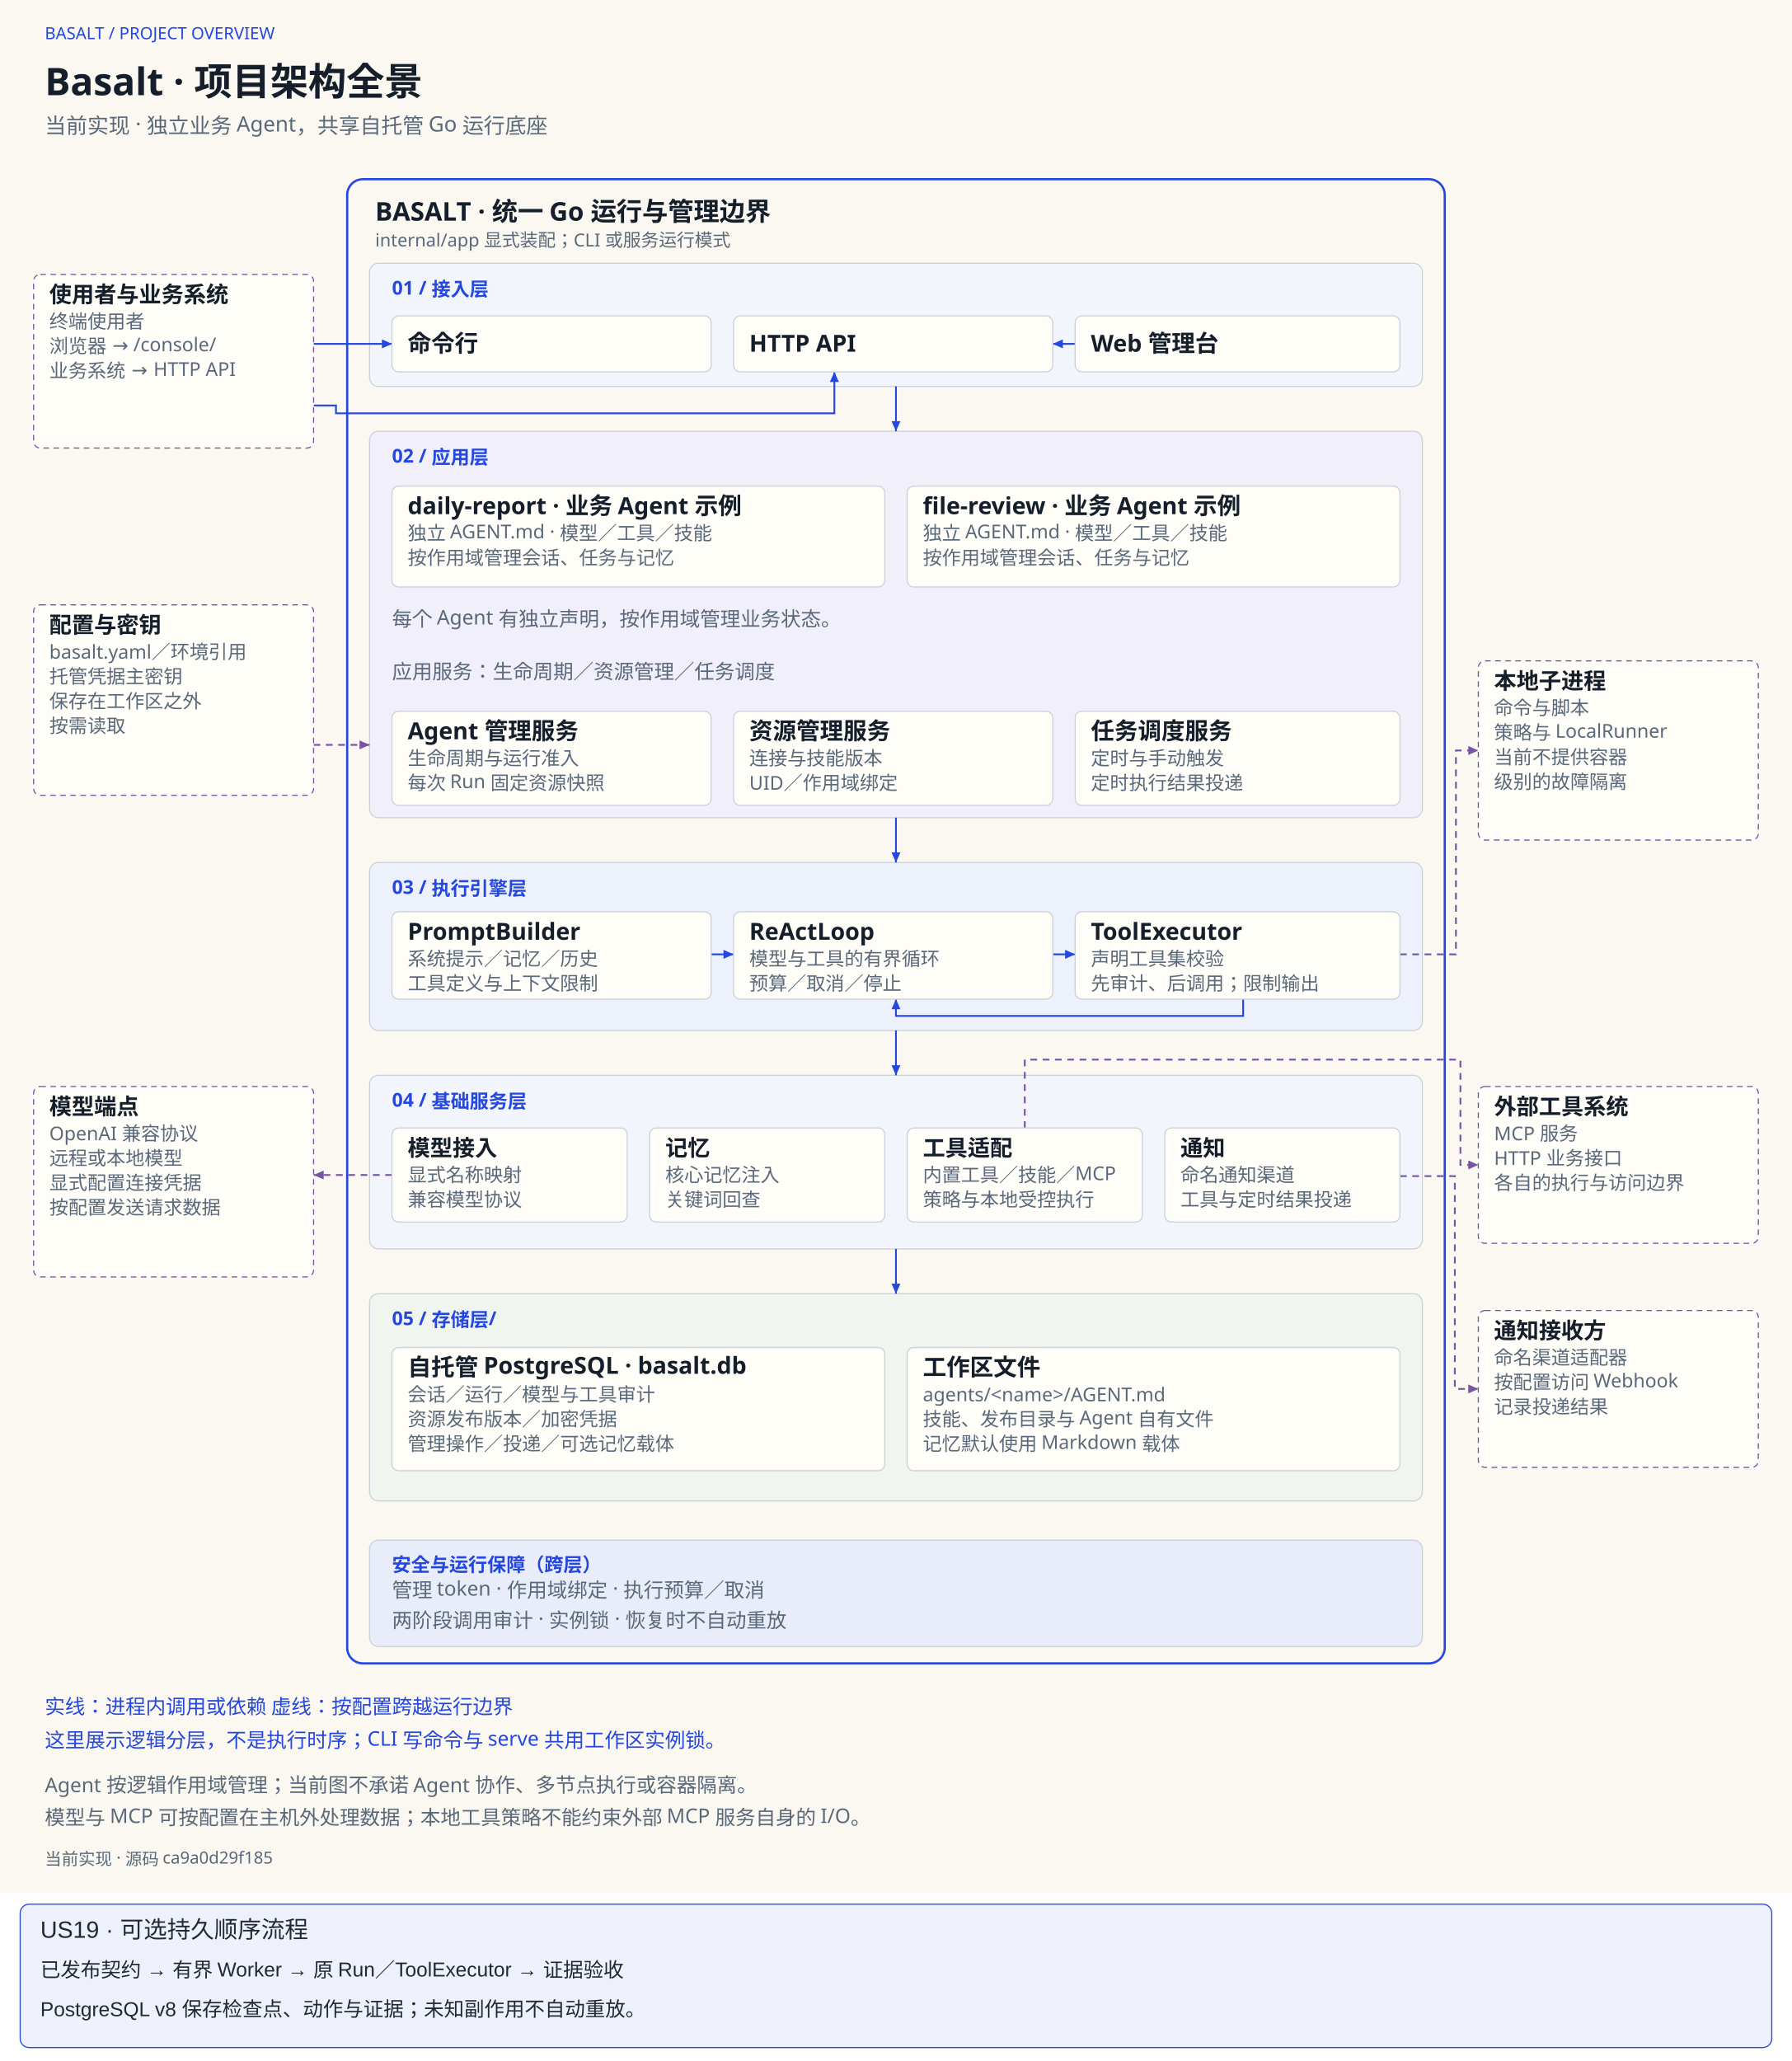
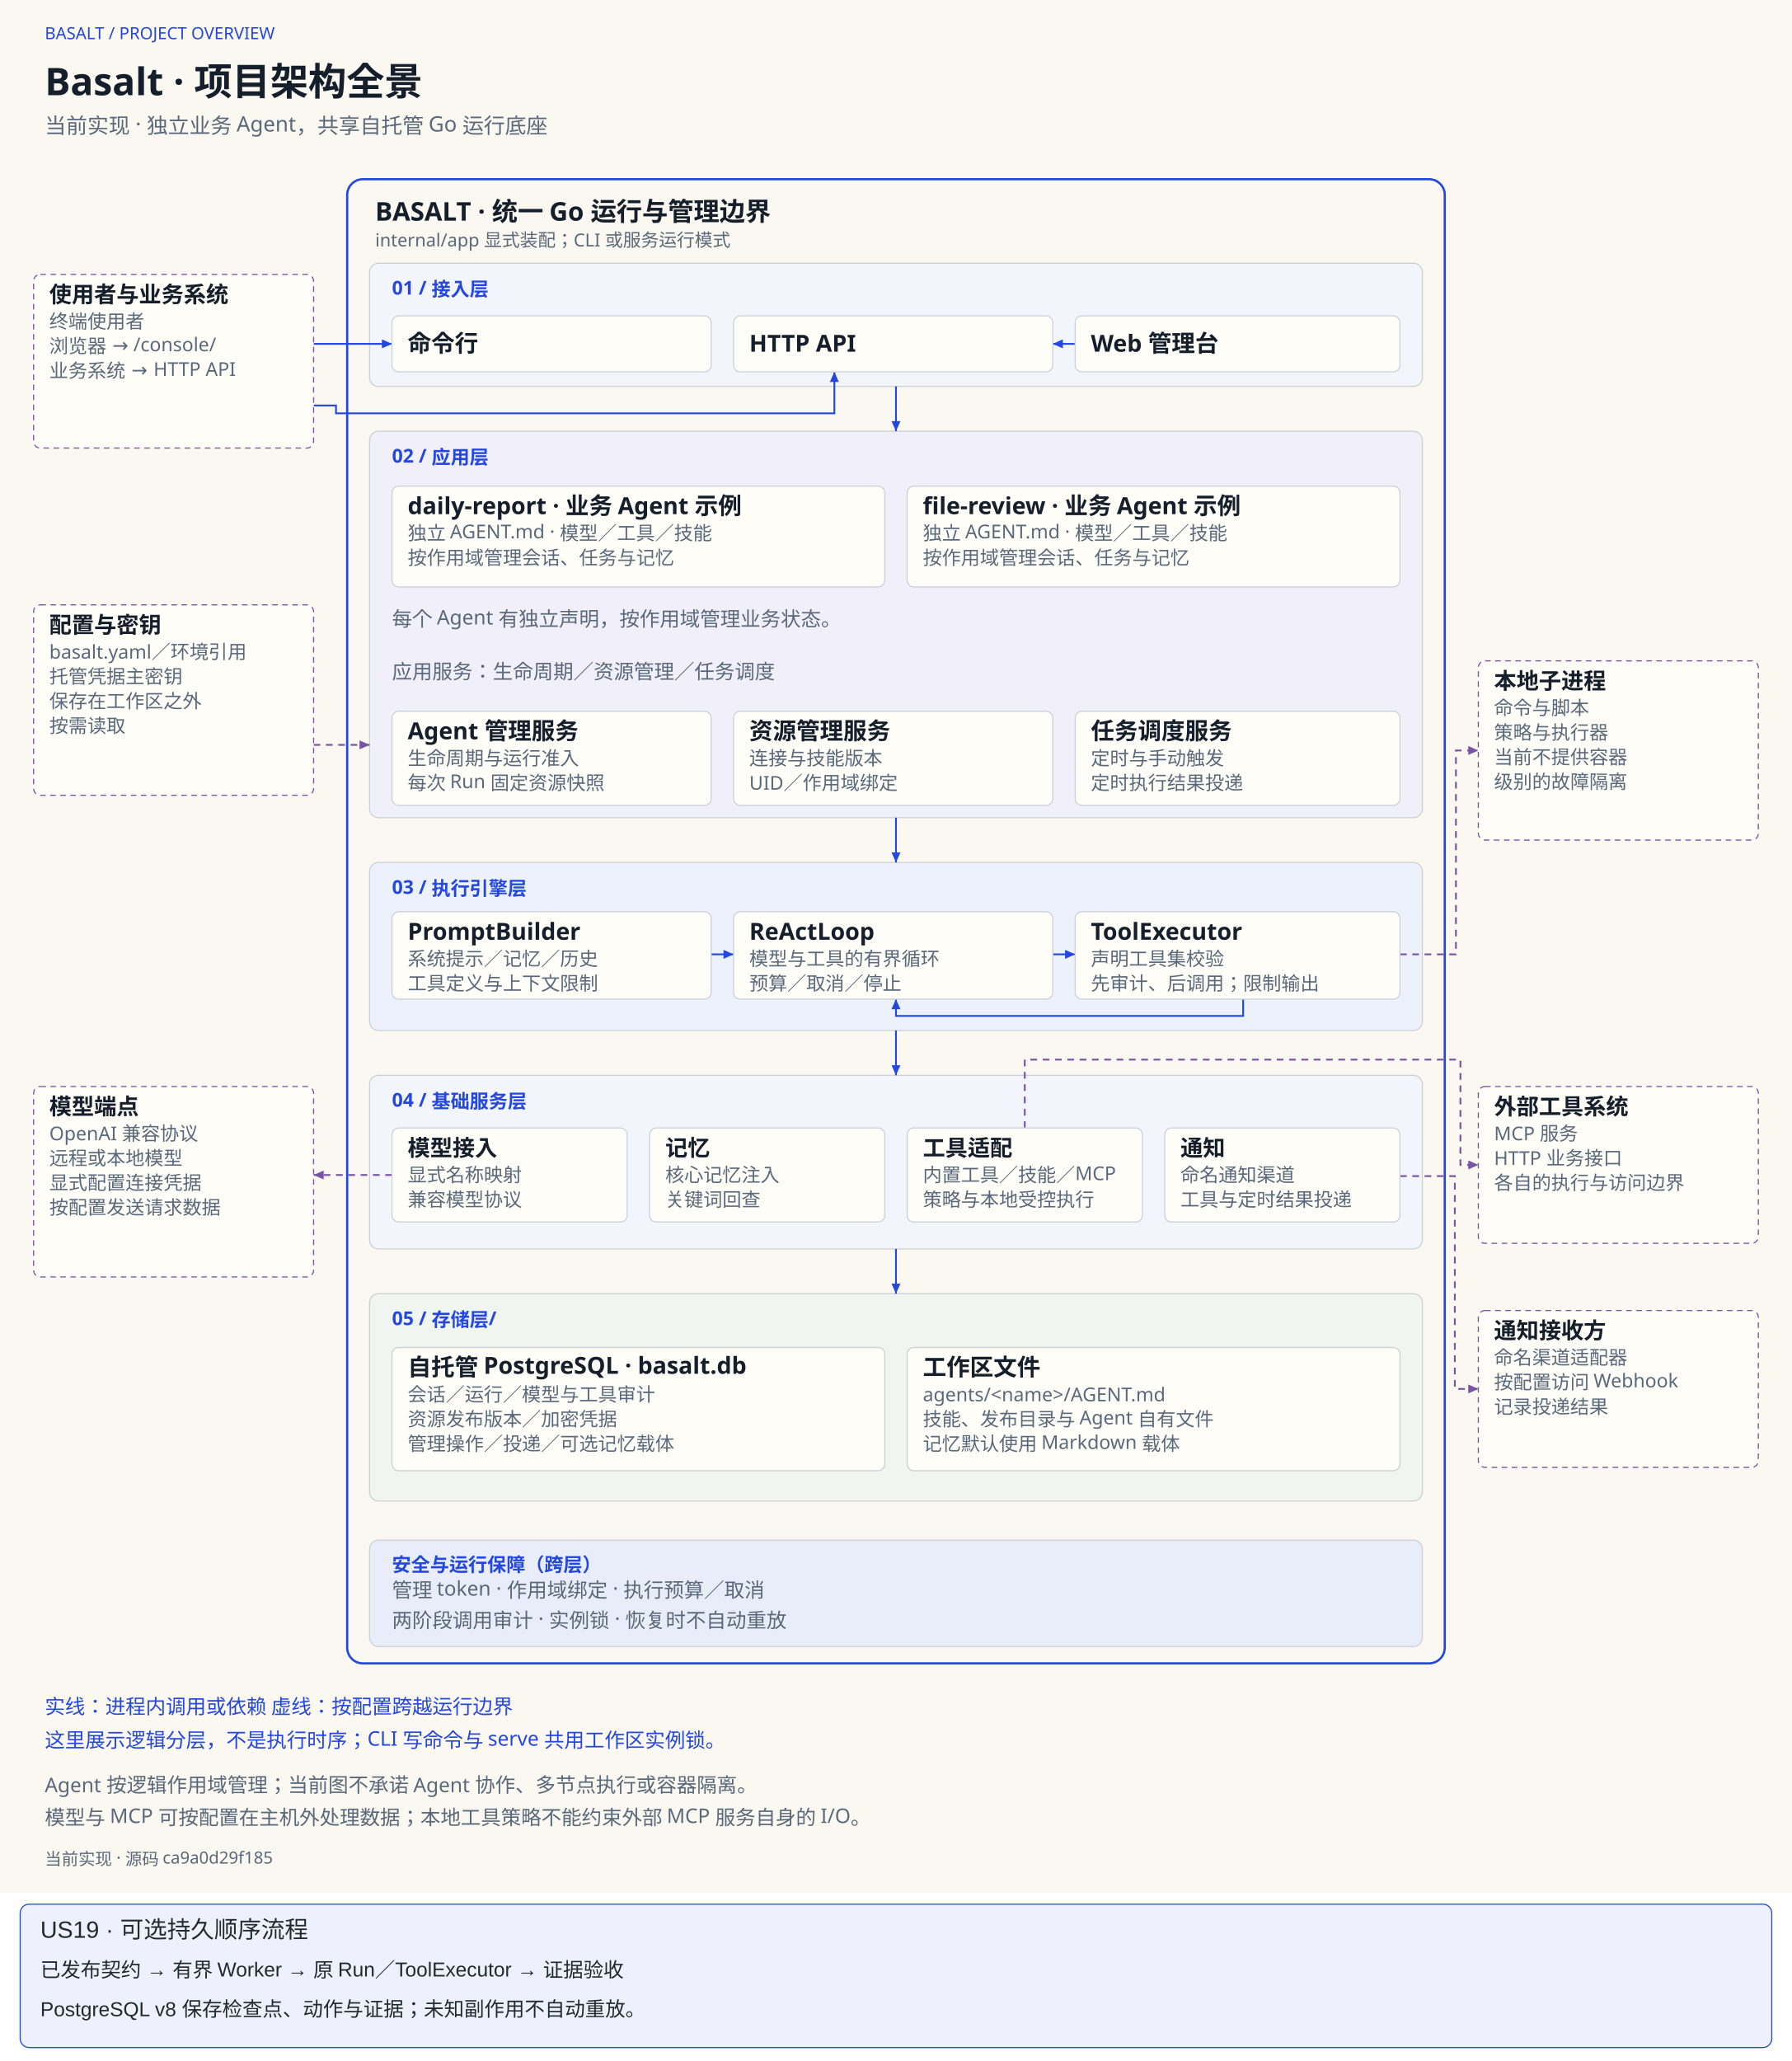
<svg xmlns="http://www.w3.org/2000/svg" viewBox="0 0 1600 1840" role="img" aria-labelledby="overview-title overview-desc" data-diagram-id="project-overview" data-source-commit="ca9a0d29f185a548b14b595e6068c52df1c3cdf4" data-working-tree-feature="US19">
  <defs>
    <marker id="arrow" viewBox="0 0 10 10" refX="9" refY="5" markerWidth="7" markerHeight="7" orient="auto">
      <path d="M0 0L10 5L0 10Z" fill="#2447df" />
    </marker>
    <marker id="external-arrow" viewBox="0 0 10 10" refX="9" refY="5" markerWidth="7" markerHeight="7" orient="auto">
      <path d="M0 0L10 5L0 10Z" fill="#7953a6" />
    </marker>
  </defs>
  <rect width="1600" height="1690" fill="#faf8f1" />
  <g font-family="sans-serif">
    <text x="40" y="35" font-size="15" fill="#2447df">BASALT / PROJECT OVERVIEW</text>
    <text x="40" y="85" font-size="34" fill="#151e2b" font-weight="600">Basalt · 项目架构全景</text>
    <text x="40" y="119" font-size="19" fill="#59687a">当前实现 · 独立业务 Agent，共享自托管 Go 运行底座</text>
    <rect x="310" y="160" width="980" height="1325" rx="14" fill="none" stroke="#2447df" stroke-width="2" />
    <text x="335" y="197" font-size="23" fill="#151e2b" font-weight="600">BASALT · 统一 Go 运行与管理边界</text>
    <text x="335" y="220" font-size="16" fill="#59687a">internal/app 显式装配；CLI 或服务运行模式</text>
    <rect x="330" y="235" width="940" height="110" rx="8" fill="#f3f5fc" stroke="#ccd1d8" />
    <text x="350" y="263" font-size="17" fill="#2447df" font-weight="600">01 / 接入层</text>
    <rect x="330" y="385" width="940" height="345" rx="8" fill="#f1f0fa" stroke="#ccd1d8" />
    <text x="350" y="413" font-size="17" fill="#2447df" font-weight="600">02 / 应用层</text>
    <rect x="330" y="770" width="940" height="150" rx="8" fill="#edf1fb" stroke="#ccd1d8" />
    <text x="350" y="798" font-size="17" fill="#2447df" font-weight="600">03 / 执行引擎层</text>
    <rect x="330" y="960" width="940" height="155" rx="8" fill="#f3f5fc" stroke="#ccd1d8" />
    <text x="350" y="988" font-size="17" fill="#2447df" font-weight="600">04 / 基础服务层</text>
    <rect x="330" y="1155" width="940" height="185" rx="8" fill="#f0f5ef" stroke="#ccd1d8" />
    <text x="350" y="1183" font-size="17" fill="#2447df" font-weight="600">05 / 存储层/</text>
    <rect x="330" y="1375" width="940" height="95" rx="8" fill="#e9edf9" stroke="#ccd1d8" />
    <text x="350" y="1403" font-size="17" fill="#2447df" font-weight="600">安全与运行保障（跨层）</text>
    <path data-edge-id="layer-0" d="M800 345 L800 385" fill="none" stroke="#2447df" stroke-width="1.6" />
    <polygon points="800,385 796,376 804,376" fill="#2447df" />
    <path data-edge-id="layer-1" d="M800 730 L800 770" fill="none" stroke="#2447df" stroke-width="1.6" />
    <polygon points="800,770 796,761 804,761" fill="#2447df" />
    <path data-edge-id="layer-2" d="M800 920 L800 960" fill="none" stroke="#2447df" stroke-width="1.6" />
    <polygon points="800,960 796,951 804,951" fill="#2447df" />
    <path data-edge-id="layer-3" d="M800 1115 L800 1155" fill="none" stroke="#2447df" stroke-width="1.6" />
    <polygon points="800,1155 796,1146 804,1146" fill="#2447df" />
    <path data-edge-id="console-api" d="M960 307 L940 307" fill="none" stroke="#2447df" stroke-width="1.6" />
    <polygon points="940,307 949,303 949,311" fill="#2447df" />
    <path data-edge-id="cli-entry" d="M280 307 L350 307" fill="none" stroke="#2447df" stroke-width="1.6" />
    <polygon points="350,307 341,311 341,303" fill="#2447df" />
    <path data-edge-id="api-entry" d="M280 362 L300 362 L300 369 L745 369 L745 332" fill="none" stroke="#2447df" stroke-width="1.6" />
    <polygon points="745,332 749,341 741,341" fill="#2447df" />
    <path data-edge-id="config-input" d="M280 665 L330 665" fill="none" stroke="#7953a6" stroke-width="1.6" stroke-dasharray="6 5" />
    <polygon points="330,665 321,669 321,661" fill="#7953a6" />
    <path data-edge-id="prompt-loop" d="M635 852 L655 852" fill="none" stroke="#2447df" stroke-width="1.6" />
    <polygon points="655,852 646,856 646,848" fill="#2447df" />
    <path data-edge-id="loop-tool" d="M940 852 L960 852" fill="none" stroke="#2447df" stroke-width="1.6" />
    <polygon points="960,852 951,856 951,848" fill="#2447df" />
    <path data-edge-id="tool-result" d="M1110 892 L1110 907 L800 907 L800 892" fill="none" stroke="#2447df" stroke-width="1.6" />
    <polygon points="800,892 804,901 796,901" fill="#2447df" />
    <path data-edge-id="model-call" d="M350 1049 L280 1049" fill="none" stroke="#7953a6" stroke-width="1.6" stroke-dasharray="6 5" />
    <polygon points="280,1049 289,1045 289,1053" fill="#7953a6" />
    <path data-edge-id="local-call" d="M1250 852 L1300 852 L1300 670 L1320 670" fill="none" stroke="#7953a6" stroke-width="1.6" stroke-dasharray="6 5" />
    <polygon points="1320,670 1311,674 1311,666" fill="#7953a6" />
    <path data-edge-id="mcp-call" d="M915 1007 L915 946 L1304 946 L1304 1040 L1320 1040" fill="none" stroke="#7953a6" stroke-width="1.6" stroke-dasharray="6 5" />
    <polygon points="1320,1040 1311,1044 1311,1036" fill="#7953a6" />
    <path data-edge-id="notify-call" d="M1250 1050 L1299 1050 L1299 1240 L1320 1240" fill="none" stroke="#7953a6" stroke-width="1.6" stroke-dasharray="6 5" />
    <polygon points="1320,1240 1311,1244 1311,1236" fill="#7953a6" />
    <g data-node-id="cli">
      <rect x="350" y="282" width="285" height="50" rx="6" fill="#fffdf8" stroke="#ccd1d8" />
      <text x="364" y="314" font-size="21" fill="#151e2b" font-weight="600">命令行</text>
    </g>
    <g data-node-id="api">
      <rect x="655" y="282" width="285" height="50" rx="6" fill="#fffdf8" stroke="#ccd1d8" />
      <text x="669" y="314" font-size="21" fill="#151e2b" font-weight="600">HTTP API</text>
    </g>
    <g data-node-id="console">
      <rect x="960" y="282" width="290" height="50" rx="6" fill="#fffdf8" stroke="#ccd1d8" />
      <text x="974" y="314" font-size="21" fill="#151e2b" font-weight="600">Web 管理台</text>
    </g>
    <g data-node-id="report-agent">
      <rect x="350" y="434" width="440" height="90" rx="6" fill="#fffdf8" stroke="#ccd1d8" />
      <text x="364" y="459" font-size="21" fill="#151e2b" font-weight="600">daily-report · 业务 Agent 示例</text>
      <text x="364" y="482" font-size="17" fill="#59687a">独立 AGENT.md · 模型／工具／技能</text>
      <text x="364" y="504" font-size="17" fill="#59687a">按作用域管理会话、任务与记忆</text>
    </g>
    <g data-node-id="review-agent">
      <rect x="810" y="434" width="440" height="90" rx="6" fill="#fffdf8" stroke="#ccd1d8" />
      <text x="824" y="459" font-size="21" fill="#151e2b" font-weight="600">file-review · 业务 Agent 示例</text>
      <text x="824" y="482" font-size="17" fill="#59687a">独立 AGENT.md · 模型／工具／技能</text>
      <text x="824" y="504" font-size="17" fill="#59687a">按作用域管理会话、任务与记忆</text>
    </g>
    <g data-node-id="admission">
      <rect x="350" y="635" width="285" height="84" rx="6" fill="#fffdf8" stroke="#ccd1d8" />
      <text x="364" y="660" font-size="21" fill="#151e2b" font-weight="600">Agent 管理服务</text>
      <text x="364" y="683" font-size="17" fill="#59687a">生命周期与运行准入</text>
      <text x="364" y="705" font-size="17" fill="#59687a">每次 Run 固定资源快照</text>
    </g>
    <g data-node-id="resources">
      <rect x="655" y="635" width="285" height="84" rx="6" fill="#fffdf8" stroke="#ccd1d8" />
      <text x="669" y="660" font-size="21" fill="#151e2b" font-weight="600">资源管理服务</text>
      <text x="669" y="683" font-size="17" fill="#59687a">连接与技能版本</text>
      <text x="669" y="705" font-size="17" fill="#59687a">UID／作用域绑定</text>
    </g>
    <g data-node-id="scheduler">
      <rect x="960" y="635" width="290" height="84" rx="6" fill="#fffdf8" stroke="#ccd1d8" />
      <text x="974" y="660" font-size="21" fill="#151e2b" font-weight="600">任务调度服务</text>
      <text x="974" y="683" font-size="17" fill="#59687a">定时与手动触发</text>
      <text x="974" y="705" font-size="17" fill="#59687a">定时执行结果投递</text>
    </g>
    <g data-node-id="prompt">
      <rect x="350" y="814" width="285" height="78" rx="6" fill="#fffdf8" stroke="#ccd1d8" />
      <text x="364" y="839" font-size="21" fill="#151e2b" font-weight="600">PromptBuilder</text>
      <text x="364" y="862" font-size="17" fill="#59687a">系统提示／记忆／历史</text>
      <text x="364" y="884" font-size="17" fill="#59687a">工具定义与上下文限制</text>
    </g>
    <g data-node-id="loop">
      <rect x="655" y="814" width="285" height="78" rx="6" fill="#fffdf8" stroke="#ccd1d8" />
      <text x="669" y="839" font-size="21" fill="#151e2b" font-weight="600">ReActLoop</text>
      <text x="669" y="862" font-size="17" fill="#59687a">模型与工具的有界循环</text>
      <text x="669" y="884" font-size="17" fill="#59687a">预算／取消／停止</text>
    </g>
    <g data-node-id="executor">
      <rect x="960" y="814" width="290" height="78" rx="6" fill="#fffdf8" stroke="#ccd1d8" />
      <text x="974" y="839" font-size="21" fill="#151e2b" font-weight="600">ToolExecutor</text>
      <text x="974" y="862" font-size="17" fill="#59687a">声明工具集校验</text>
      <text x="974" y="884" font-size="17" fill="#59687a">先审计、后调用；限制输出</text>
    </g>
    <g data-node-id="provider">
      <rect x="350" y="1007" width="210" height="84" rx="6" fill="#fffdf8" stroke="#ccd1d8" />
      <text x="364" y="1032" font-size="20" fill="#151e2b" font-weight="600">模型接入</text>
      <text x="364" y="1055" font-size="17" fill="#59687a">显式名称映射</text>
      <text x="364" y="1077" font-size="17" fill="#59687a">兼容模型协议</text>
    </g>
    <g data-node-id="memory">
      <rect x="580" y="1007" width="210" height="84" rx="6" fill="#fffdf8" stroke="#ccd1d8" />
      <text x="594" y="1032" font-size="20" fill="#151e2b" font-weight="600">记忆</text>
      <text x="594" y="1055" font-size="17" fill="#59687a">核心记忆注入</text>
      <text x="594" y="1077" font-size="17" fill="#59687a">关键词回查</text>
    </g>
    <g data-node-id="tools">
      <rect x="810" y="1007" width="210" height="84" rx="6" fill="#fffdf8" stroke="#ccd1d8" />
      <text x="824" y="1032" font-size="20" fill="#151e2b" font-weight="600">工具适配</text>
      <text x="824" y="1055" font-size="17" fill="#59687a">内置工具／技能／MCP</text>
      <text x="824" y="1077" font-size="17" fill="#59687a">策略与本地受控执行</text>
    </g>
    <g data-node-id="notify">
      <rect x="1040" y="1007" width="210" height="84" rx="6" fill="#fffdf8" stroke="#ccd1d8" />
      <text x="1054" y="1032" font-size="20" fill="#151e2b" font-weight="600">通知</text>
      <text x="1054" y="1055" font-size="17" fill="#59687a">命名通知渠道</text>
      <text x="1054" y="1077" font-size="17" fill="#59687a">工具与定时结果投递</text>
    </g>
    <g data-node-id="sqlite">
      <rect x="350" y="1203" width="440" height="110" rx="6" fill="#fffdf8" stroke="#ccd1d8" />
      <text x="364" y="1228" font-size="21" fill="#151e2b" font-weight="600">自托管 PostgreSQL · basalt.db</text>
      <text x="364" y="1251" font-size="17" fill="#59687a">会话／运行／模型与工具审计</text>
      <text x="364" y="1273" font-size="17" fill="#59687a">资源发布版本／加密凭据</text>
      <text x="364" y="1295" font-size="17" fill="#59687a">管理操作／投递／可选记忆载体</text>
    </g>
    <g data-node-id="files">
      <rect x="810" y="1203" width="440" height="110" rx="6" fill="#fffdf8" stroke="#ccd1d8" />
      <text x="824" y="1228" font-size="21" fill="#151e2b" font-weight="600">工作区文件</text>
      <text x="824" y="1251" font-size="17" fill="#59687a">agents/&lt;name&gt;/AGENT.md</text>
      <text x="824" y="1273" font-size="17" fill="#59687a">技能、发布目录与 Agent 自有文件</text>
      <text x="824" y="1295" font-size="17" fill="#59687a">记忆默认使用 Markdown 载体</text>
    </g>
    <g data-node-id="users">
      <rect x="30" y="245" width="250" height="155" rx="6" fill="#fffdf8" stroke="#7953a6" stroke-dasharray="5 4" />
      <text x="44" y="270" font-size="20" fill="#151e2b" font-weight="600">使用者与业务系统</text>
      <text x="44" y="293" font-size="17" fill="#59687a">终端使用者</text>
      <text x="44" y="315" font-size="17" fill="#59687a">浏览器 → /console/</text>
      <text x="44" y="337" font-size="17" fill="#59687a">业务系统 → HTTP API</text>
    </g>
    <g data-node-id="config">
      <rect x="30" y="540" width="250" height="170" rx="6" fill="#fffdf8" stroke="#7953a6" stroke-dasharray="5 4" />
      <text x="44" y="565" font-size="20" fill="#151e2b" font-weight="600">配置与密钥</text>
      <text x="44" y="588" font-size="17" fill="#59687a">basalt.yaml／环境引用</text>
      <text x="44" y="610" font-size="17" fill="#59687a">托管凭据主密钥</text>
      <text x="44" y="632" font-size="17" fill="#59687a">保存在工作区之外</text>
      <text x="44" y="654" font-size="17" fill="#59687a">按需读取</text>
    </g>
    <g data-node-id="models">
      <rect x="30" y="970" width="250" height="170" rx="6" fill="#fffdf8" stroke="#7953a6" stroke-dasharray="5 4" />
      <text x="44" y="995" font-size="20" fill="#151e2b" font-weight="600">模型端点</text>
      <text x="44" y="1018" font-size="17" fill="#59687a">OpenAI 兼容协议</text>
      <text x="44" y="1040" font-size="17" fill="#59687a">远程或本地模型</text>
      <text x="44" y="1062" font-size="17" fill="#59687a">显式配置连接凭据</text>
      <text x="44" y="1084" font-size="17" fill="#59687a">按配置发送请求数据</text>
    </g>
    <g data-node-id="processes">
      <rect x="1320" y="590" width="250" height="160" rx="6" fill="#fffdf8" stroke="#7953a6" stroke-dasharray="5 4" />
      <text x="1334" y="615" font-size="20" fill="#151e2b" font-weight="600">本地子进程</text>
      <text x="1334" y="638" font-size="17" fill="#59687a">命令与脚本</text>
-       <text x="1334" y="660" font-size="17" fill="#59687a">策略与 LocalRunner</text>
+       <text x="1334" y="660" font-size="17" fill="#59687a">策略与执行器</text>
      <text x="1334" y="682" font-size="17" fill="#59687a">当前不提供容器</text>
      <text x="1334" y="704" font-size="17" fill="#59687a">级别的故障隔离</text>
    </g>
    <g data-node-id="mcp">
      <rect x="1320" y="970" width="250" height="140" rx="6" fill="#fffdf8" stroke="#7953a6" stroke-dasharray="5 4" />
      <text x="1334" y="995" font-size="20" fill="#151e2b" font-weight="600">外部工具系统</text>
      <text x="1334" y="1018" font-size="17" fill="#59687a">MCP 服务</text>
      <text x="1334" y="1040" font-size="17" fill="#59687a">HTTP 业务接口</text>
      <text x="1334" y="1062" font-size="17" fill="#59687a">各自的执行与访问边界</text>
    </g>
    <g data-node-id="destinations">
      <rect x="1320" y="1170" width="250" height="140" rx="6" fill="#fffdf8" stroke="#7953a6" stroke-dasharray="5 4" />
      <text x="1334" y="1195" font-size="20" fill="#151e2b" font-weight="600">通知接收方</text>
      <text x="1334" y="1218" font-size="17" fill="#59687a">命名渠道适配器</text>
      <text x="1334" y="1240" font-size="17" fill="#59687a">按配置访问 Webhook</text>
      <text x="1334" y="1262" font-size="17" fill="#59687a">记录投递结果</text>
    </g>
    <text x="350" y="559" font-size="18" fill="#59687a">每个 Agent 有独立声明，按作用域管理业务状态。</text>
    <text x="350" y="606" font-size="18" fill="#59687a">应用服务：生命周期／资源管理／任务调度</text>
    <text x="350" y="1426" font-size="18" fill="#59687a">管理 token · 作用域绑定 · 执行预算／取消</text>
    <text x="350" y="1453" font-size="18" fill="#59687a">两阶段调用审计 · 实例锁 · 恢复时不自动重放</text>
    <text x="40" y="1530" font-size="18" fill="#2447df">实线：进程内调用或依赖     虚线：按配置跨越运行边界</text>
    <text x="40" y="1560" font-size="18" fill="#2447df">这里展示逻辑分层，不是执行时序；CLI 写命令与 serve 共用工作区实例锁。</text>
    <text x="40" y="1600" font-size="18" fill="#59687a">Agent 按逻辑作用域管理；当前图不承诺 Agent 协作、多节点执行或容器隔离。</text>
    <text x="40" y="1629" font-size="18" fill="#59687a">模型与 MCP 可按配置在主机外处理数据；本地工具策略不能约束外部 MCP 服务自身的 I/O。</text>
    <text x="40" y="1665" font-size="15" fill="#59687a">当前实现 · 源码 ca9a0d29f185</text>
  </g>
  <g id="us19-flow" font-family="Arial, Microsoft YaHei, sans-serif">
    <rect x="18" y="1700" width="1564" height="128" rx="8" fill="#eef1fb" stroke="#244bd8" />
    <text x="36" y="1730" font-size="21" fill="#202b30">US19 · 可选持久顺序流程</text>
    <text x="36" y="1765" font-size="18" fill="#202b30">已发布契约 → 有界 Worker → 原 Run／ToolExecutor → 证据验收</text>
    <text x="36" y="1800" font-size="18" fill="#202b30">PostgreSQL v8 保存检查点、动作与证据；未知副作用不自动重放。</text>
  </g>
</svg>
